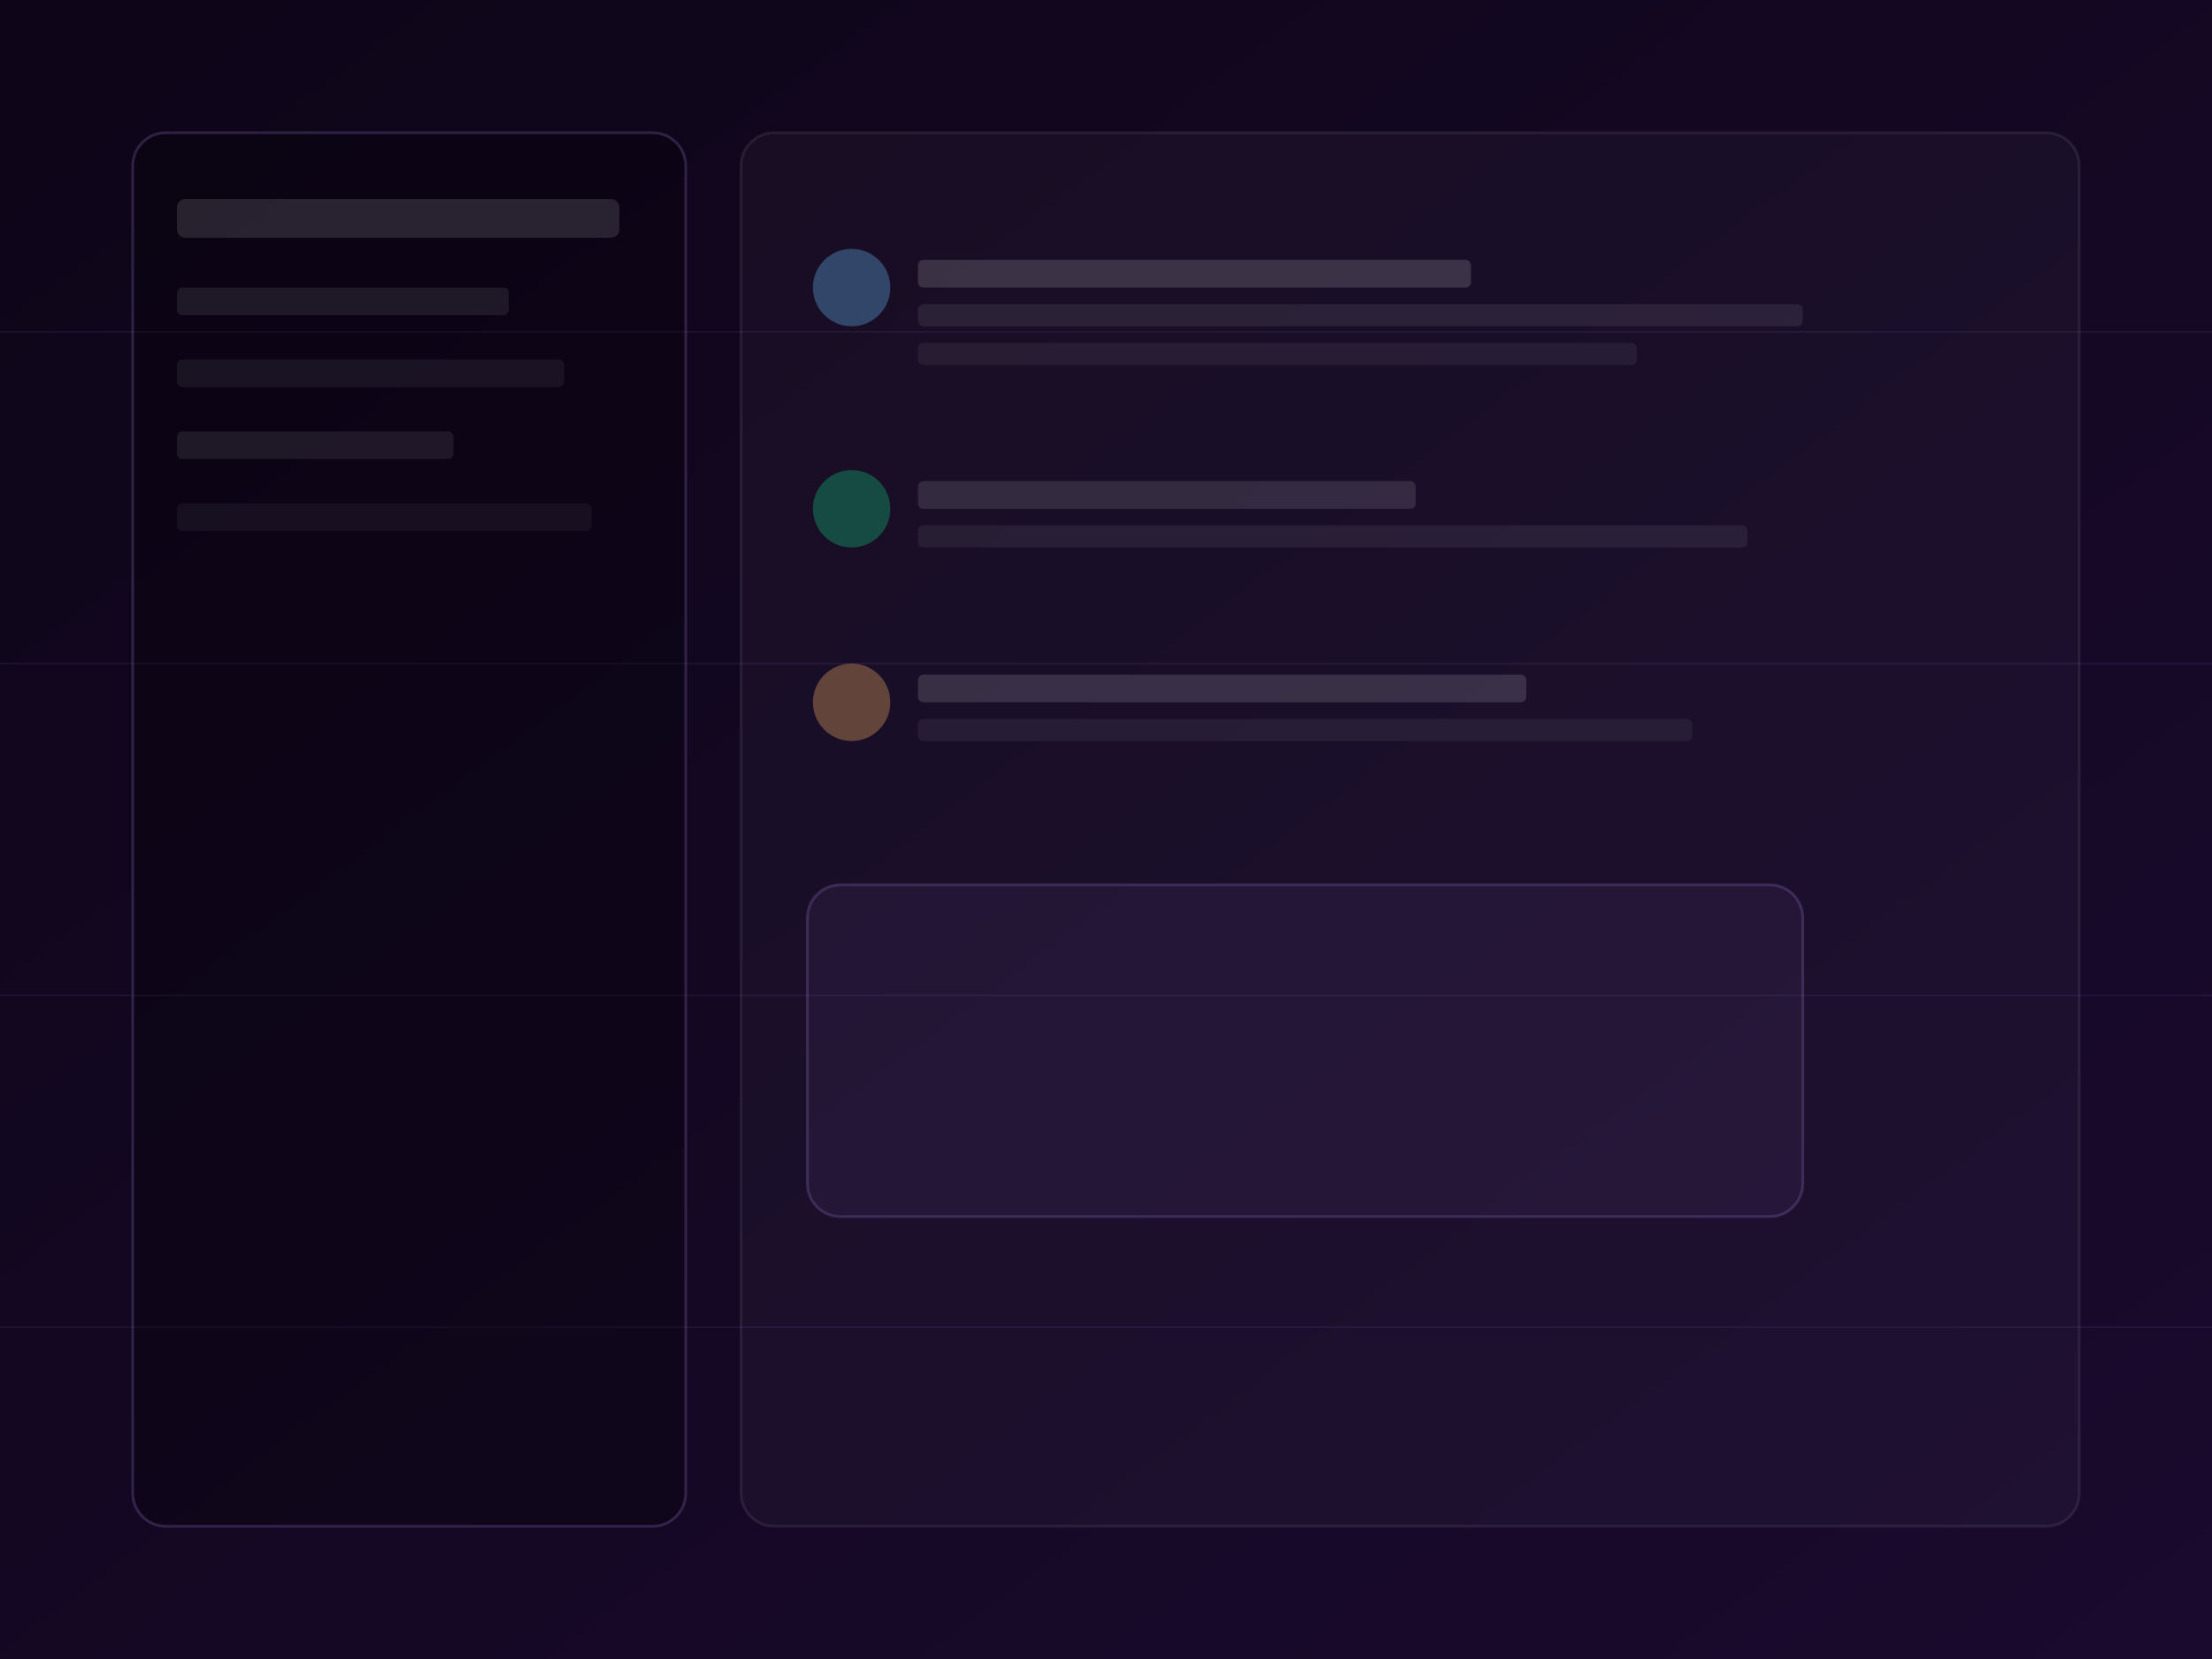
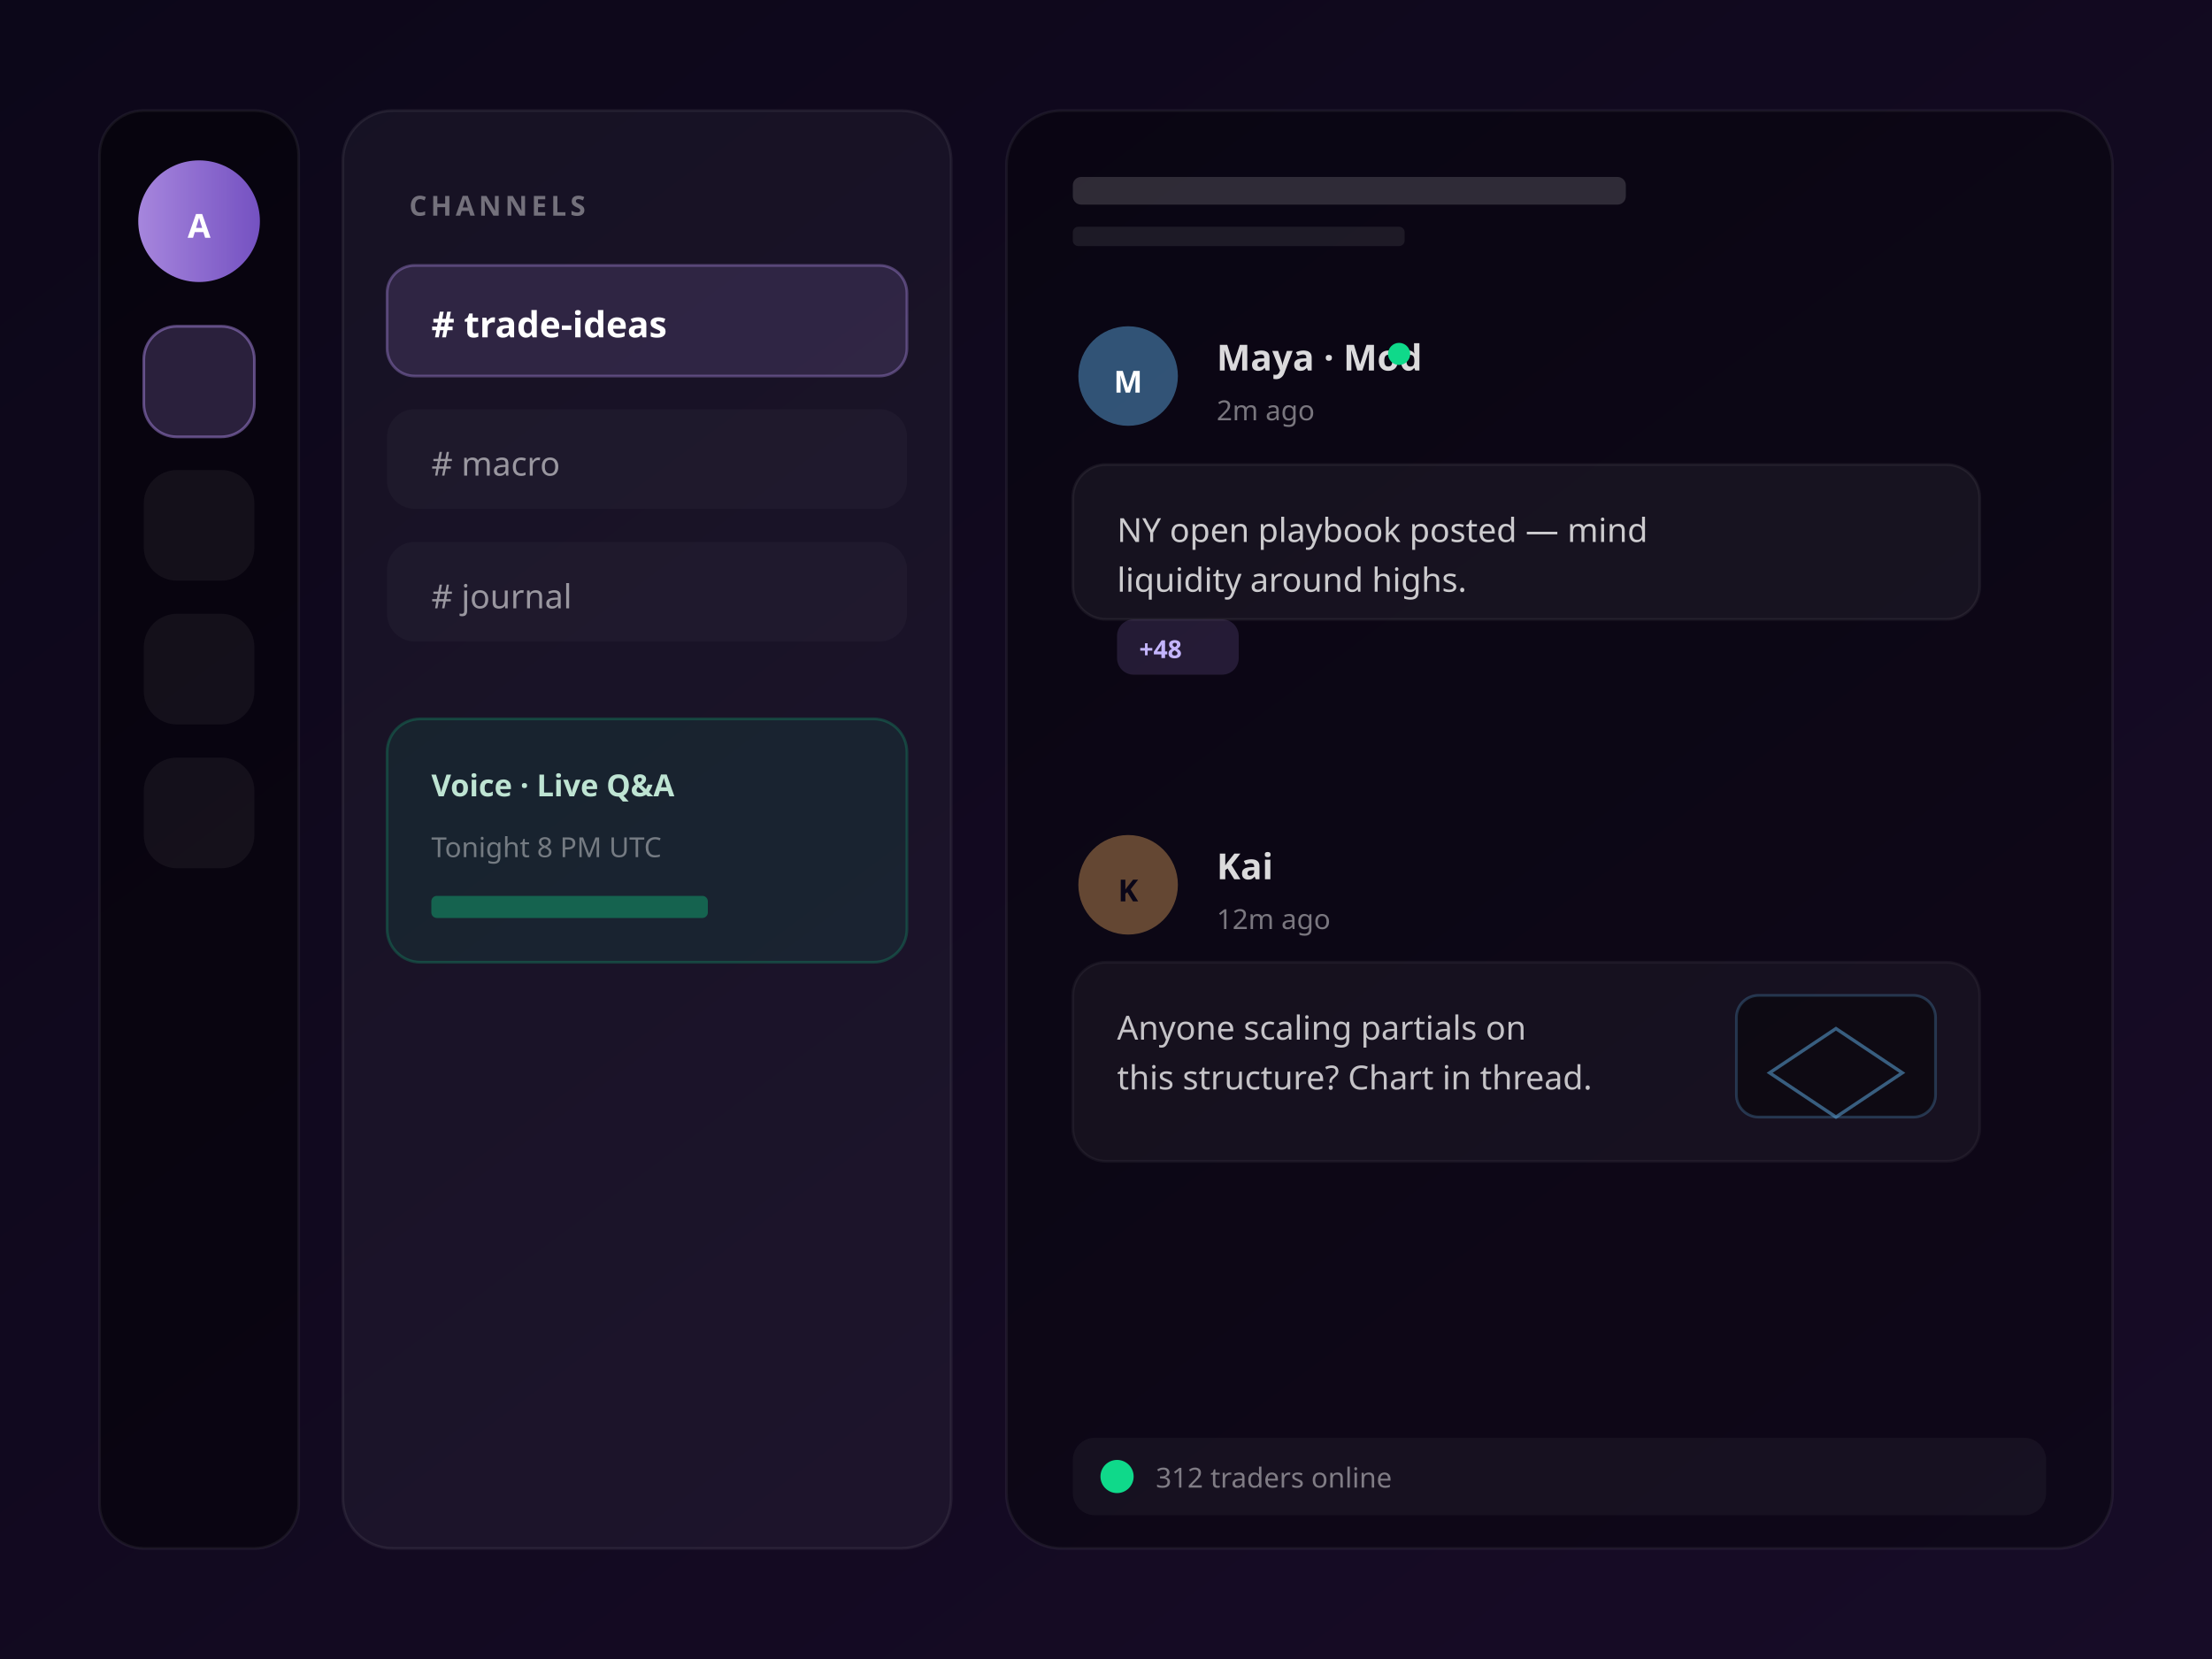
<svg xmlns="http://www.w3.org/2000/svg" width="800" height="600" viewBox="0 0 800 600" fill="none">
  <defs>
-     <linearGradient id="cg" x1="0%" y1="0%" x2="100%" y2="100%">
-       <stop offset="0%" stop-color="#0e0518" />
-       <stop offset="100%" stop-color="#1a0a2e" />
+     <linearGradient id="c_bg" x1="0%" y1="0%" x2="100%" y2="100%">
+       <stop offset="0%" stop-color="#080514" />
+       <stop offset="100%" stop-color="#140a22" />
+     </linearGradient>
+     <linearGradient id="c_ch" x1="0%" y1="0%" x2="100%" y2="0%">
+       <stop offset="0%" stop-color="#B794F4" />
+       <stop offset="100%" stop-color="#805AD5" />
    </linearGradient>
  </defs>
-   <rect width="800" height="600" fill="url(#cg)" />
-   <g opacity="0.1" stroke="#B794F4" stroke-width="0.5">
-     <path d="M0 120 H800 M0 240 H800 M0 360 H800 M0 480 H800" />
+   <rect width="800" height="600" fill="url(#c_bg)" />
+   <rect x="0" y="0" width="800" height="600" fill="#805AD5" opacity="0.03" />
+   <rect x="36" y="40" width="72" height="520" rx="16" fill="rgba(0,0,0,0.45)" stroke="rgba(255,255,255,0.06)" />
+   <circle cx="72" cy="80" r="22" fill="url(#c_ch)" opacity="0.9" />
+   <text x="72" y="86" text-anchor="middle" fill="#fff" font-family="system-ui,sans-serif" font-size="12" font-weight="700">A</text>
+   <rect x="52" y="118" width="40" height="40" rx="12" fill="rgba(183,148,244,0.2)" stroke="rgba(183,148,244,0.45)" />
+   <rect x="52" y="170" width="40" height="40" rx="12" fill="rgba(255,255,255,0.05)" />
+   <rect x="52" y="222" width="40" height="40" rx="12" fill="rgba(255,255,255,0.05)" />
+   <rect x="52" y="274" width="40" height="40" rx="12" fill="rgba(255,255,255,0.05)" />
+   <rect x="124" y="40" width="220" height="520" rx="18" fill="rgba(255,255,255,0.04)" stroke="rgba(255,255,255,0.07)" />
+   <text x="148" y="78" fill="rgba(255,255,255,0.4)" font-family="system-ui,sans-serif" font-size="10" font-weight="600" letter-spacing="0.14em">CHANNELS</text>
+   <rect x="140" y="96" width="188" height="40" rx="10" fill="rgba(183,148,244,0.15)" stroke="rgba(183,148,244,0.35)" />
+   <text x="156" y="122" fill="#fff" font-family="system-ui,sans-serif" font-size="13" font-weight="600"># trade-ideas</text>
+   <rect x="140" y="148" width="188" height="36" rx="10" fill="rgba(255,255,255,0.03)" />
+   <text x="156" y="172" fill="rgba(255,255,255,0.55)" font-family="system-ui,sans-serif" font-size="12"># macro</text>
+   <rect x="140" y="196" width="188" height="36" rx="10" fill="rgba(255,255,255,0.03)" />
+   <text x="156" y="220" fill="rgba(255,255,255,0.55)" font-family="system-ui,sans-serif" font-size="12"># journal</text>
+   <rect x="140" y="260" width="188" height="88" rx="12" fill="rgba(15,217,138,0.08)" stroke="rgba(15,217,138,0.22)" />
+   <text x="156" y="288" fill="rgba(209,250,229,0.9)" font-family="system-ui,sans-serif" font-size="11" font-weight="600">Voice · Live Q&amp;A</text>
+   <text x="156" y="310" fill="rgba(255,255,255,0.4)" font-family="system-ui,sans-serif" font-size="10">Tonight 8 PM UTC</text>
+   <rect x="156" y="324" width="100" height="8" rx="2" fill="rgba(15,217,138,0.35)" />
+   <rect x="364" y="40" width="400" height="520" rx="20" fill="rgba(0,0,0,0.35)" stroke="rgba(255,255,255,0.06)" />
+   <rect x="388" y="64" width="200" height="10" rx="3" fill="rgba(255,255,255,0.15)" />
+   <rect x="388" y="82" width="120" height="7" rx="2" fill="rgba(255,255,255,0.08)" />
+   <g transform="translate(388, 116)">
+     <circle cx="20" cy="20" r="18" fill="rgba(99,179,237,0.45)" />
+     <text x="20" y="26" text-anchor="middle" fill="#fff" font-family="system-ui,sans-serif" font-size="11" font-weight="700">M</text>
+     <text x="52" y="18" fill="rgba(255,255,255,0.85)" font-family="system-ui,sans-serif" font-size="13" font-weight="600">Maya · Mod</text>
+     <circle cx="118" cy="12" r="4" fill="#0FD98A" />
+     <text x="52" y="36" fill="rgba(255,255,255,0.45)" font-family="system-ui,sans-serif" font-size="10">2m ago</text>
+     <rect x="0" y="52" width="328" height="56" rx="12" fill="rgba(255,255,255,0.05)" stroke="rgba(255,255,255,0.06)" />
+     <text x="16" y="80" fill="rgba(255,255,255,0.78)" font-family="system-ui,sans-serif" font-size="12">NY open playbook posted — mind</text>
+     <text x="16" y="98" fill="rgba(255,255,255,0.78)" font-family="system-ui,sans-serif" font-size="12">liquidity around highs.</text>
+     <rect x="16" y="108" width="44" height="20" rx="6" fill="rgba(183,148,244,0.15)" />
+     <text x="24" y="122" fill="#c4b5fd" font-family="system-ui,sans-serif" font-size="9" font-weight="600">+48</text>
  </g>
-   <rect x="48" y="48" width="200" height="504" rx="12" fill="rgba(0,0,0,0.25)" stroke="rgba(183,148,244,0.2)" />
-   <g transform="translate(64,72)">
-     <rect y="0" width="160" height="14" rx="3" fill="rgba(255,255,255,0.12)" />
-     <rect y="32" width="120" height="10" rx="2" fill="rgba(255,255,255,0.08)" />
-     <rect y="58" width="140" height="10" rx="2" fill="rgba(255,255,255,0.06)" />
-     <rect y="84" width="100" height="10" rx="2" fill="rgba(255,255,255,0.08)" />
-     <rect y="110" width="150" height="10" rx="2" fill="rgba(255,255,255,0.05)" />
+   <g transform="translate(388, 300)">
+     <circle cx="20" cy="20" r="18" fill="rgba(234,169,96,0.4)" />
+     <text x="20" y="26" text-anchor="middle" fill="#0a0618" font-family="system-ui,sans-serif" font-size="11" font-weight="800">K</text>
+     <text x="52" y="18" fill="rgba(255,255,255,0.85)" font-family="system-ui,sans-serif" font-size="13" font-weight="600">Kai</text>
+     <text x="52" y="36" fill="rgba(255,255,255,0.45)" font-family="system-ui,sans-serif" font-size="10">12m ago</text>
+     <rect x="0" y="48" width="328" height="72" rx="12" fill="rgba(255,255,255,0.04)" stroke="rgba(255,255,255,0.05)" />
+     <text x="16" y="76" fill="rgba(255,255,255,0.75)" font-family="system-ui,sans-serif" font-size="12">Anyone scaling partials on</text>
+     <text x="16" y="94" fill="rgba(255,255,255,0.75)" font-family="system-ui,sans-serif" font-size="12">this structure? Chart in thread.</text>
+     <rect x="240" y="60" width="72" height="44" rx="8" fill="rgba(0,0,0,0.4)" stroke="rgba(99,179,237,0.25)" />
+     <path d="M252 88 L276 72 L300 88 L276 104 Z" fill="none" stroke="rgba(99,179,237,0.5)" stroke-width="1.2" />
  </g>
-   <rect x="268" y="48" width="484" height="504" rx="12" fill="rgba(255,255,255,0.03)" stroke="rgba(255,255,255,0.08)" />
-   <g transform="translate(292,88)">
-     <circle cx="16" cy="16" r="14" fill="rgba(99,179,237,0.35)" />
-     <rect x="40" y="6" width="200" height="10" rx="2" fill="rgba(255,255,255,0.15)" />
-     <rect x="40" y="22" width="320" height="8" rx="2" fill="rgba(255,255,255,0.08)" />
-     <rect x="40" y="36" width="260" height="8" rx="2" fill="rgba(255,255,255,0.06)" />
-   </g>
-   <g transform="translate(292,168)">
-     <circle cx="16" cy="16" r="14" fill="rgba(15,217,138,0.3)" />
-     <rect x="40" y="6" width="180" height="10" rx="2" fill="rgba(255,255,255,0.12)" />
-     <rect x="40" y="22" width="300" height="8" rx="2" fill="rgba(255,255,255,0.07)" />
-   </g>
-   <g transform="translate(292,238)">
-     <circle cx="16" cy="16" r="14" fill="rgba(234,169,96,0.35)" />
-     <rect x="40" y="6" width="220" height="10" rx="2" fill="rgba(255,255,255,0.14)" />
-     <rect x="40" y="22" width="280" height="8" rx="2" fill="rgba(255,255,255,0.06)" />
-   </g>
-   <rect x="292" y="320" width="360" height="120" rx="12" fill="rgba(183,148,244,0.06)" stroke="rgba(183,148,244,0.2)" />
+   <rect x="388" y="520" width="352" height="28" rx="8" fill="rgba(255,255,255,0.04)" />
+   <circle cx="404" cy="534" r="6" fill="#0FD98A" />
+   <text x="418" y="538" fill="rgba(255,255,255,0.45)" font-family="system-ui,sans-serif" font-size="10">312 traders online</text>
</svg>
